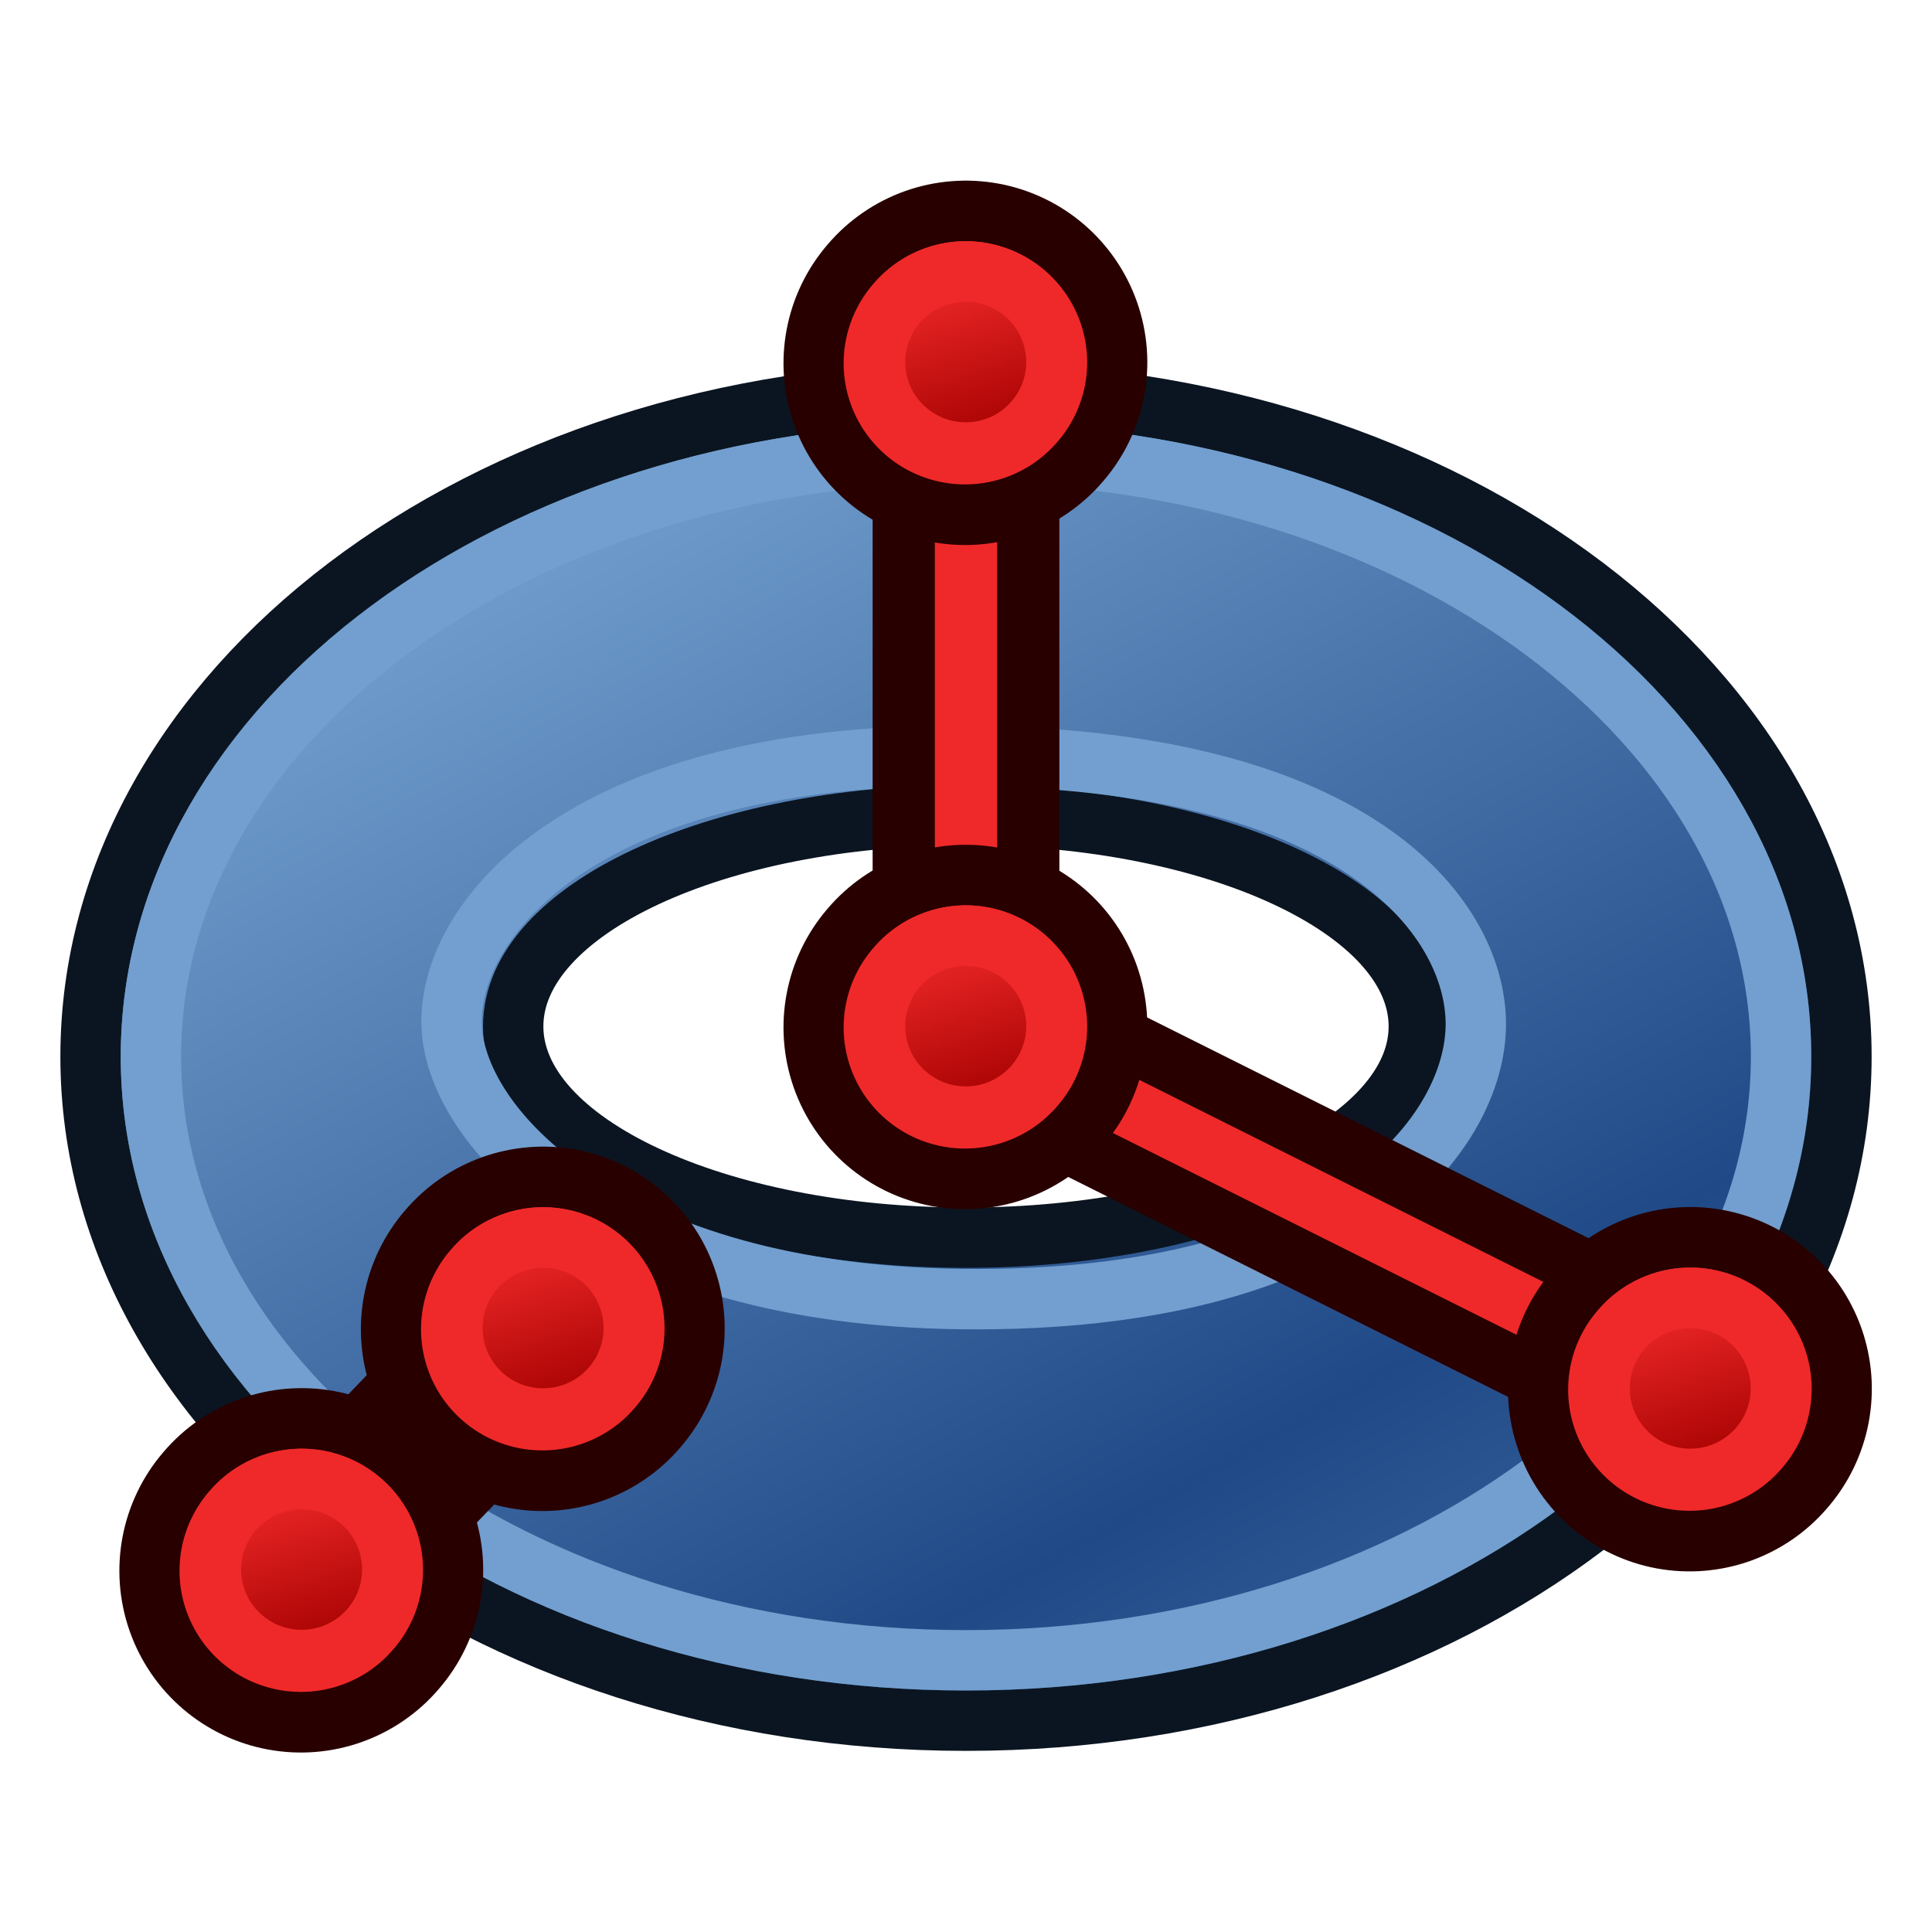
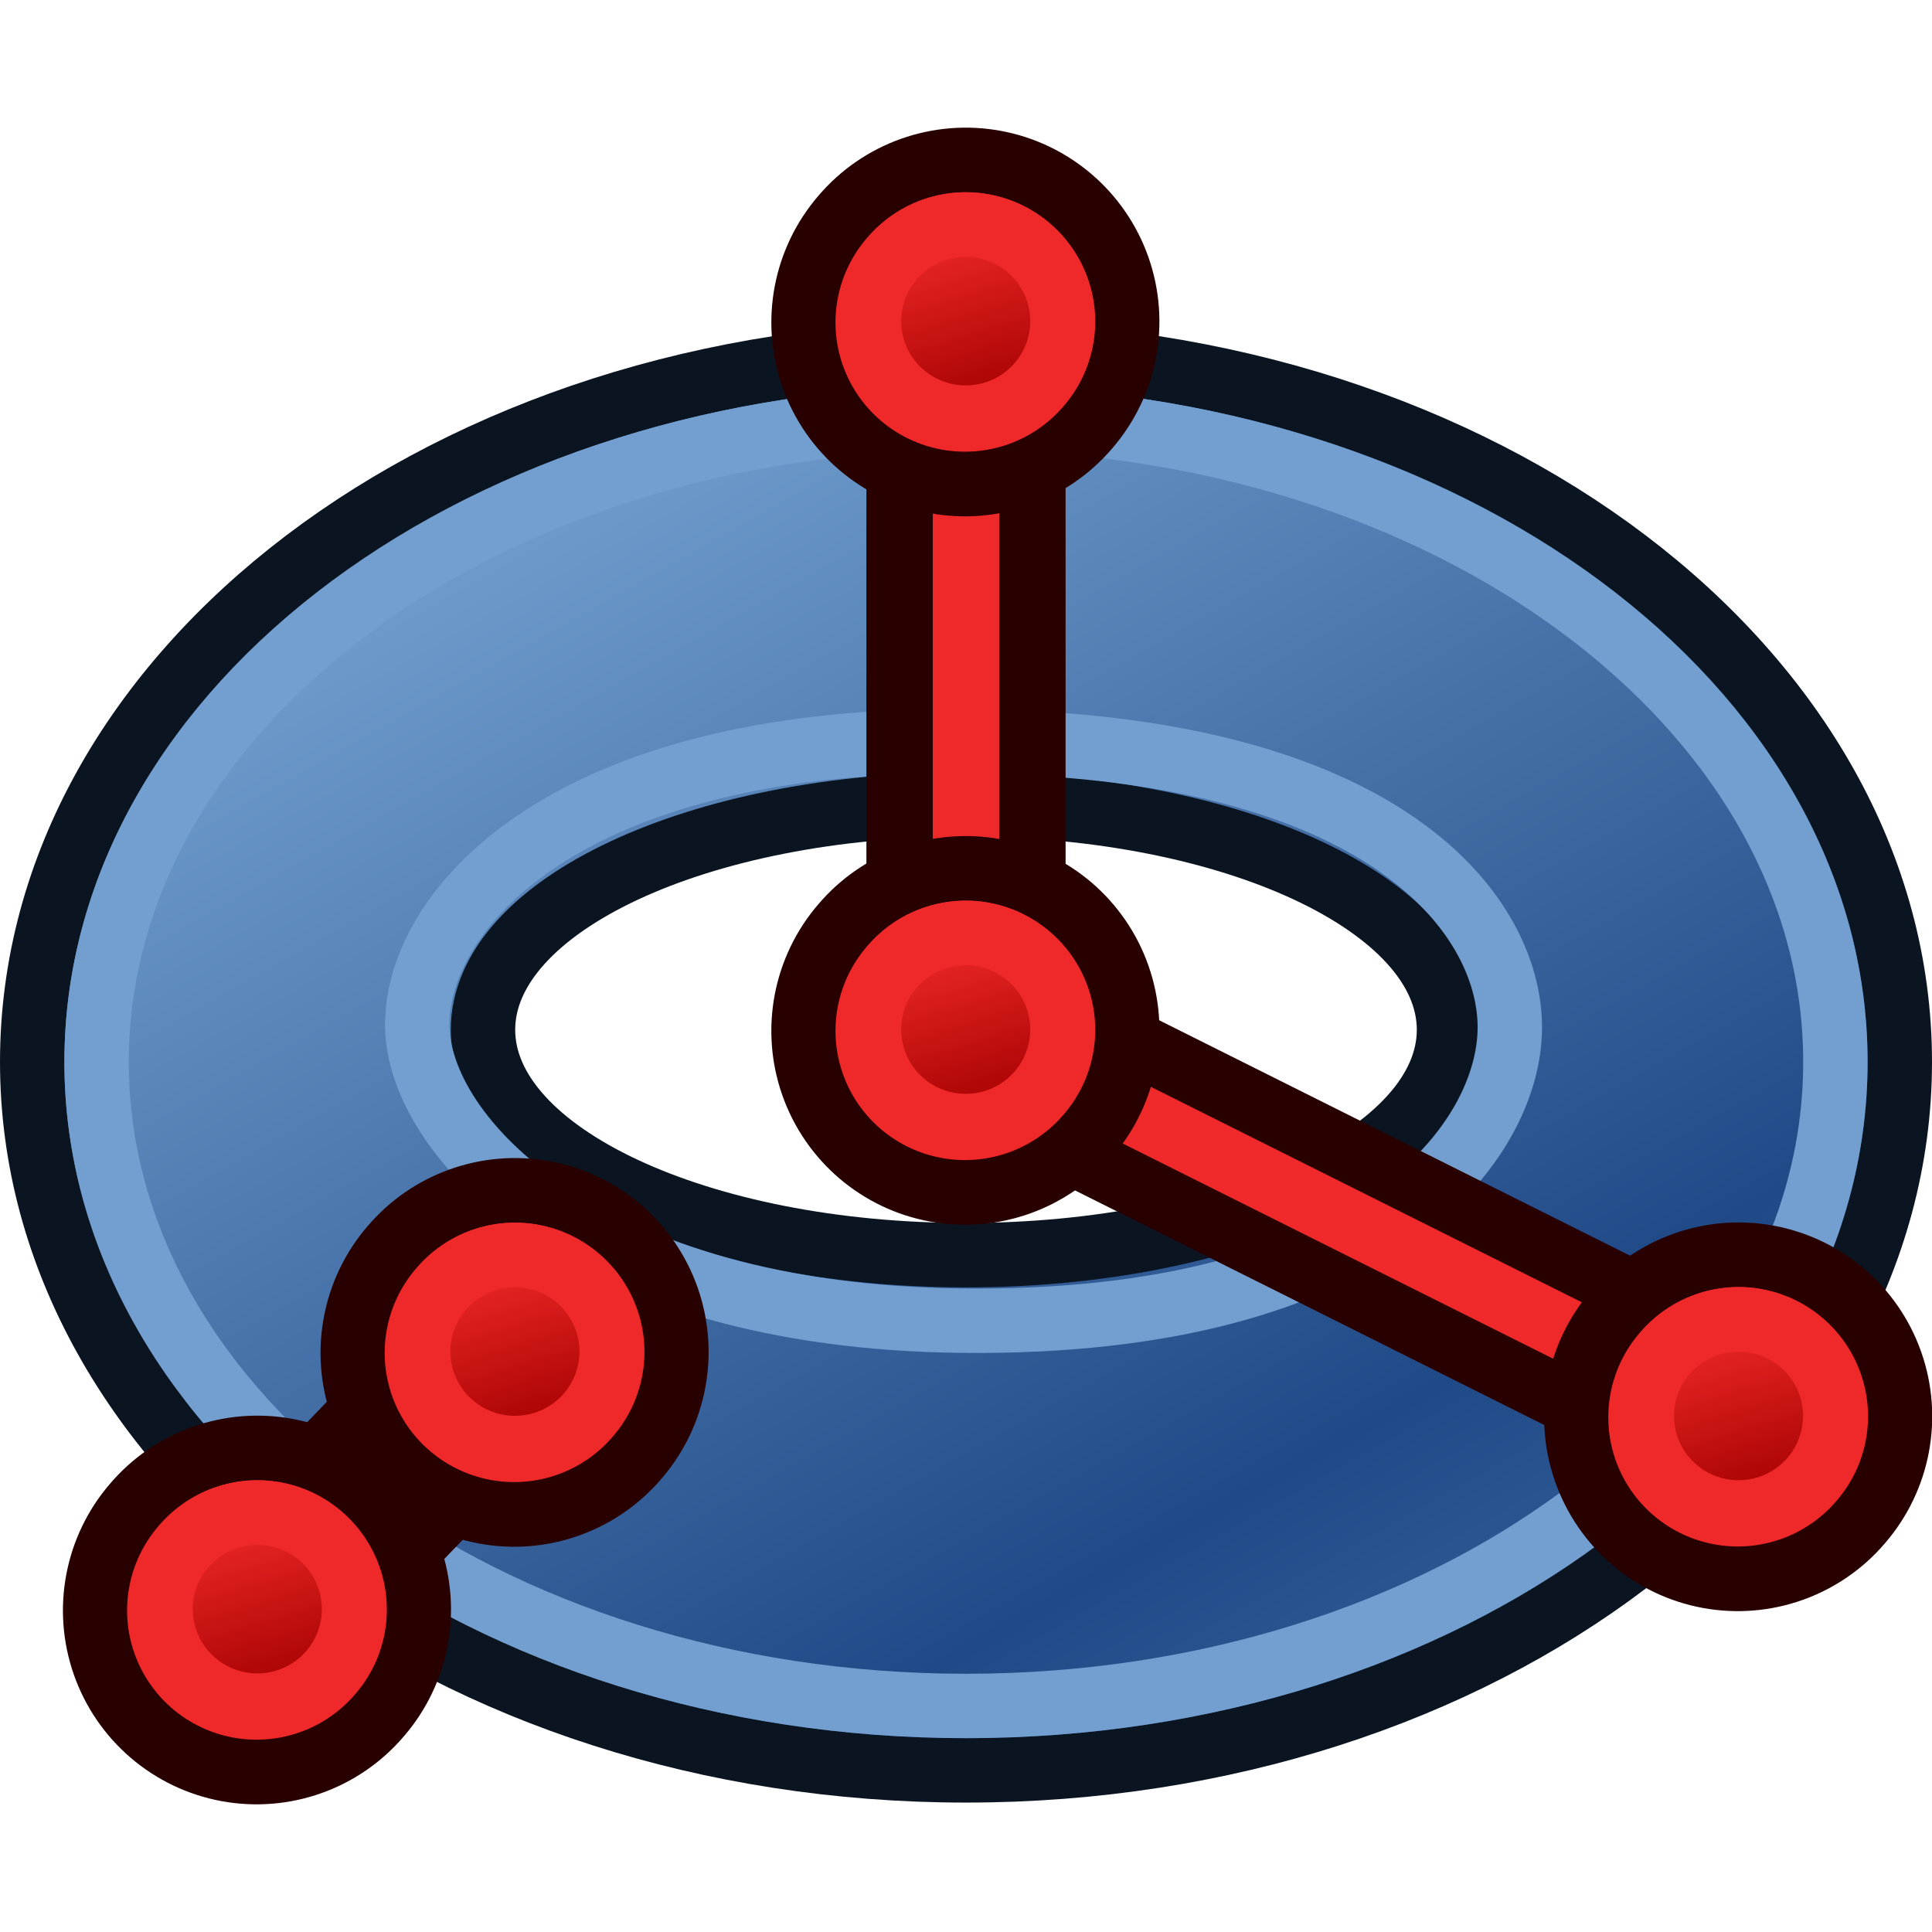
- <svg xmlns="http://www.w3.org/2000/svg" xmlns:xlink="http://www.w3.org/1999/xlink" width="64px" height="64px" id="svg2901" version="1.1">
+ <svg xmlns="http://www.w3.org/2000/svg" xmlns:xlink="http://www.w3.org/1999/xlink" width="32" height="32" id="svg2901" version="1.1">
  <defs id="defs2903">
    <linearGradient id="linearGradient3826">
      <stop style="stop-color:#729fcf;stop-opacity:1" offset="0" id="stop3828" />
      <stop style="stop-color:#204a87;stop-opacity:1" offset="1" id="stop3830" />
    </linearGradient>
    <linearGradient id="linearGradient3763">
      <stop style="stop-color:#71b2f8;stop-opacity:1;" offset="0" id="stop3765" />
      <stop style="stop-color:#002795;stop-opacity:1;" offset="1" id="stop3767" />
    </linearGradient>
    <linearGradient id="linearGradient3273">
      <stop id="stop3275" offset="0" style="stop-color:#71b2f8;stop-opacity:1;" />
      <stop id="stop3277" offset="1" style="stop-color:#71b2f8;stop-opacity:0.016;" />
    </linearGradient>
    <radialGradient xlink:href="#linearGradient3273" id="radialGradient3590" cx="235.366" cy="100.667" fx="235.366" fy="100.667" r="12.369" gradientTransform="matrix(1.044316,-0.09990741,0.05709833,0.596839,-16.17827,64.09972)" gradientUnits="userSpaceOnUse" />
    <linearGradient id="linearGradient3377">
      <stop id="stop3379" offset="0" style="stop-color:#faff2b;stop-opacity:1;" />
      <stop id="stop3381" offset="1" style="stop-color:#ffaa00;stop-opacity:1;" />
    </linearGradient>
    <radialGradient xlink:href="#linearGradient3763" id="radialGradient3711" gradientUnits="userSpaceOnUse" cx="210.147" cy="90.154" fx="210.147" fy="90.154" r="19.467" gradientTransform="matrix(0.4753781,0.8155084,-1.839052,1.072024,273.2829,-177.1547)" />
-     <radialGradient r="19.467" fy="28.87" fx="45.883" cy="28.87" cx="45.883" gradientTransform="matrix(0.9452733,-0.3262796,0.3262796,0.9452733,-259.2488,22.33597)" gradientUnits="userSpaceOnUse" id="radialGradient4514" xlink:href="#linearGradient3377-3" />
+     <radialGradient r="19.467" fy="28.87" fx="45.883" cy="28.87" cx="45.883" gradientTransform="rotate(-19.04312,-63.04108,783.9863)" gradientUnits="userSpaceOnUse" id="radialGradient4514" xlink:href="#linearGradient3377-3" />
    <linearGradient id="linearGradient3377-3">
      <stop id="stop3379-8" offset="0" style="stop-color:#faff2b;stop-opacity:1;" />
      <stop id="stop3381-3" offset="1" style="stop-color:#ffaa00;stop-opacity:1;" />
    </linearGradient>
    <linearGradient id="linearGradient3377-3-0">
      <stop id="stop3379-8-4" offset="0" style="stop-color:#faff2b;stop-opacity:1;" />
      <stop id="stop3381-3-1" offset="1" style="stop-color:#ffaa00;stop-opacity:1;" />
    </linearGradient>
-     <radialGradient xlink:href="#linearGradient3377-3-0" id="radialGradient3907" gradientUnits="userSpaceOnUse" gradientTransform="matrix(0.3990463,-0.9169308,0.9169308,0.3990463,-85.81422,159.3874)" cx="45.883" cy="28.87" fx="45.883" fy="28.87" r="19.467" />
+     <radialGradient xlink:href="#linearGradient3377-3-0" id="radialGradient3907" gradientUnits="userSpaceOnUse" gradientTransform="rotate(-66.48143,78.68899,145.1611)" cx="45.883" cy="28.87" fx="45.883" fy="28.87" r="19.467" />
    <radialGradient xlink:href="#linearGradient3273" id="radialGradient3016" gradientUnits="userSpaceOnUse" gradientTransform="matrix(1.150698,0.1483725,-0.08606299,0.689191,-220.7967,-72.06308)" cx="235.366" cy="100.667" fx="235.366" fy="100.667" r="12.369" />
    <radialGradient xlink:href="#linearGradient3763" id="radialGradient3019" gradientUnits="userSpaceOnUse" gradientTransform="matrix(0.3108409,1.041138,-2.248038,0.7520029,150.9754,-272.4323)" cx="210.147" cy="90.154" fx="210.147" fy="90.154" r="19.467" />
    <linearGradient xlink:href="#linearGradient3826" id="linearGradient3832" x1="10.203" y1="20.353" x2="29.541" y2="54.686" gradientUnits="userSpaceOnUse" spreadMethod="reflect" />
    <linearGradient xlink:href="#linearGradient3836-0-6-92-4-62" id="linearGradient3801-1-3-14-0-35" gradientUnits="userSpaceOnUse" x1="-18" y1="18" x2="-22" y2="5" gradientTransform="matrix(0.7634244,0,0,0.7575042,-4.596389,2.752564)" />
    <linearGradient id="linearGradient3836-0-6-92-4-62">
      <stop style="stop-color:#a40000;stop-opacity:1" offset="0" id="stop3838-2-7-06-8-9" />
      <stop style="stop-color:#ef2929;stop-opacity:1" offset="1" id="stop3840-5-5-8-7-1" />
    </linearGradient>
    <linearGradient xlink:href="#linearGradient3836-0-6-92-4-62-5" id="linearGradient3801-1-3-14-0-35-7" gradientUnits="userSpaceOnUse" x1="-18" y1="18" x2="-22" y2="5" gradientTransform="matrix(0.7634244,0,0,0.7575042,-4.596389,2.752564)" />
    <linearGradient id="linearGradient3836-0-6-92-4-62-5">
      <stop style="stop-color:#a40000;stop-opacity:1" offset="0" id="stop3838-2-7-06-8-9-3" />
      <stop style="stop-color:#ef2929;stop-opacity:1" offset="1" id="stop3840-5-5-8-7-1-5" />
    </linearGradient>
    <linearGradient xlink:href="#linearGradient3836-0-6-92-4-62-7" id="linearGradient3801-1-3-14-0-35-2" gradientUnits="userSpaceOnUse" x1="-18" y1="18" x2="-22" y2="5" gradientTransform="matrix(0.7634244,0,0,0.7575042,-4.596389,2.752564)" />
    <linearGradient id="linearGradient3836-0-6-92-4-62-7">
      <stop style="stop-color:#a40000;stop-opacity:1" offset="0" id="stop3838-2-7-06-8-9-0" />
      <stop style="stop-color:#ef2929;stop-opacity:1" offset="1" id="stop3840-5-5-8-7-1-9" />
    </linearGradient>
    <linearGradient xlink:href="#linearGradient3836-0-6-92-4-62-1" id="linearGradient3801-1-3-14-0-35-26" gradientUnits="userSpaceOnUse" x1="-18" y1="18" x2="-22" y2="5" gradientTransform="matrix(0.7634244,0,0,0.7575042,-4.596389,2.752564)" />
    <linearGradient id="linearGradient3836-0-6-92-4-62-1">
      <stop style="stop-color:#a40000;stop-opacity:1" offset="0" id="stop3838-2-7-06-8-9-8" />
      <stop style="stop-color:#ef2929;stop-opacity:1" offset="1" id="stop3840-5-5-8-7-1-7" />
    </linearGradient>
    <linearGradient xlink:href="#linearGradient3836-0-6-92-4-62-9" id="linearGradient3801-1-3-14-0-35-75" gradientUnits="userSpaceOnUse" x1="-18" y1="18" x2="-22" y2="5" gradientTransform="matrix(0.7634244,0,0,0.7575042,-4.596389,2.752564)" />
    <linearGradient id="linearGradient3836-0-6-92-4-62-9">
      <stop style="stop-color:#a40000;stop-opacity:1" offset="0" id="stop3838-2-7-06-8-9-2" />
      <stop style="stop-color:#ef2929;stop-opacity:1" offset="1" id="stop3840-5-5-8-7-1-2" />
    </linearGradient>
  </defs>
  <g id="layer1">
-     <path style="fill:url(#linearGradient3832);fill-opacity:1;stroke:#0b1521;stroke-width:2;stroke-linecap:round;stroke-linejoin:round;stroke-miterlimit:4.5;stroke-opacity:1;stroke-dasharray:none;stroke-dashoffset:20.4" d="M 32 13 C 15.984 13 3 22.85 3 35 C 3 47.15 15.984 57 32 57 C 48.016 57 61 47.15 61 35 C 61 22.85 48.016 13 32 13 z M 32 27 C 40.284 27 47 30.134 47 34 C 47 37.866 40.284 41 32 41 C 23.716 41 17 37.866 17 34 C 17 30.134 23.716 27 32 27 z " id="path3019" />
-     <path style="fill:none;stroke:#729fcf;stroke-width:2;stroke-linecap:round;stroke-linejoin:round;stroke-miterlimit:4.5;stroke-opacity:1;stroke-dasharray:none;stroke-dashoffset:20.4" d="M 32,15 C 17.088,15 5,23.954 5,35 5,46.046 17.088,55 32,55 46.912,55 59,46.046 59,35 59,23.954 46.912,15 32,15 z m -0.994,10.044 c 13.922,-0.179 17.883,5.366 17.883,8.881 0,3.515 -4.103,9.253 -17.031,9.109 -11.638,-0.129 -16.9,-5.678 -16.9,-9.192 0,-3.515 4.41,-8.648 16.048,-8.798 z" id="path3019-6" />
-     <g transform="matrix(0.3034921,0,0,-0.2855683,7.301905,68.05364)" id="g3150-8">
-       <path id="path3130-9" d="M 10,57 29,78" style="fill:none;stroke:#280000;stroke-width:20.381;stroke-linecap:butt;stroke-linejoin:miter;stroke-opacity:1" />
-       <path id="path3130-2-7" d="M 10,57 29,78" style="fill:none;stroke:#ef2929;stroke-width:6.794;stroke-linecap:butt;stroke-linejoin:miter;stroke-opacity:1" />
-     </g>
-     <g transform="matrix(0.5613787,1.5641823e-8,0,0.5657697,11.24814,14.59774)" id="g3827-1-3-92-1-2">
-       <g transform="translate(31.32213,40.57029)" id="g3797-9-5-66-7-7">
-         <path style="fill:#ef2929;stroke:#280000;stroke-width:3.549;stroke-miterlimit:4;stroke-opacity:1;stroke-dasharray:none" id="path4250-71-6-49-2-0" d="M -26.118,5.664 A 8.938,8.868 0 1 1 -12.541,17.201 8.938,8.868 0 1 1 -26.118,5.664 z" />
-         <path style="fill:url(#linearGradient3801-1-3-14-0-35);fill-opacity:1;stroke:#ef2929;stroke-width:3.549;stroke-miterlimit:4;stroke-opacity:1;stroke-dasharray:none" id="path4250-7-3-2-5-7-9" d="m -23.402,7.974 a 5.344,5.303 0 1 1 8.118,6.898 5.344,5.303 0 0 1 -8.118,-6.898 z" />
+     <g id="g1550" transform="matrix(0.5333333,0,0,0.5333333,-1.066667,-1.077019)">
+       <path style="fill:url(#linearGradient3832);fill-opacity:1;stroke:#0b1521;stroke-width:2;stroke-linecap:round;stroke-linejoin:round;stroke-miterlimit:4.5;stroke-dasharray:none;stroke-dashoffset:20.4;stroke-opacity:1" d="M 32,13 C 15.984,13 3,22.85 3,35 3,47.15 15.984,57 32,57 48.016,57 61,47.15 61,35 61,22.85 48.016,13 32,13 Z m 0,14 c 8.284,0 15,3.134 15,7 0,3.866 -6.716,7 -15,7 -8.284,0 -15,-3.134 -15,-7 0,-3.866 6.716,-7 15,-7 z" id="path3019" />
+       <path style="fill:none;stroke:#729fcf;stroke-width:2;stroke-linecap:round;stroke-linejoin:round;stroke-miterlimit:4.5;stroke-dasharray:none;stroke-dashoffset:20.4;stroke-opacity:1" d="M 32,15 C 17.088,15 5,23.954 5,35 5,46.046 17.088,55 32,55 46.912,55 59,46.046 59,35 59,23.954 46.912,15 32,15 Z m -0.994,10.044 c 13.922,-0.179 17.883,5.366 17.883,8.881 0,3.515 -4.103,9.253 -17.031,9.109 -11.638,-0.129 -16.9,-5.678 -16.9,-9.192 0,-3.515 4.41,-8.648 16.048,-8.798 z" id="path3019-6" />
+       <g transform="matrix(0.3034921,0,0,-0.2855683,7.301905,68.05364)" id="g3150-8">
+         <path id="path3130-9" d="M 10,57 29,78" style="fill:none;stroke:#280000;stroke-width:20.381;stroke-linecap:butt;stroke-linejoin:miter;stroke-opacity:1" />
+         <path id="path3130-2-7" d="M 10,57 29,78" style="fill:none;stroke:#ef2929;stroke-width:6.794;stroke-linecap:butt;stroke-linejoin:miter;stroke-opacity:1" />
      </g>
-     </g>
-     <g transform="matrix(0.5613787,1.5641823e-8,0,0.5657697,3.248143,22.59774)" id="g3827-1-3-92-1-2-6">
-       <g transform="translate(31.32213,40.57029)" id="g3797-9-5-66-7-7-2">
-         <path style="fill:#ef2929;stroke:#280000;stroke-width:3.549;stroke-miterlimit:4;stroke-opacity:1;stroke-dasharray:none" id="path4250-71-6-49-2-0-9" d="M -26.118,5.664 A 8.938,8.868 0 1 1 -12.541,17.201 8.938,8.868 0 1 1 -26.118,5.664 z" />
-         <path style="fill:url(#linearGradient3801-1-3-14-0-35-7);fill-opacity:1;stroke:#ef2929;stroke-width:3.549;stroke-miterlimit:4;stroke-opacity:1;stroke-dasharray:none" id="path4250-7-3-2-5-7-9-1" d="m -23.402,7.974 a 5.344,5.303 0 1 1 8.118,6.898 5.344,5.303 0 0 1 -8.118,-6.898 z" />
+       <g transform="matrix(0.5613787,1.5641823e-8,0,0.5657697,11.24814,14.59774)" id="g3827-1-3-92-1-2">
+         <g transform="translate(31.32213,40.57029)" id="g3797-9-5-66-7-7">
+           <path style="fill:#ef2929;stroke:#280000;stroke-width:3.549;stroke-miterlimit:4;stroke-dasharray:none;stroke-opacity:1" id="path4250-71-6-49-2-0" d="M -26.118,5.664 A 8.938,8.868 0 1 1 -12.541,17.201 8.938,8.868 0 1 1 -26.118,5.664 Z" />
+           <path style="fill:url(#linearGradient3801-1-3-14-0-35);fill-opacity:1;stroke:#ef2929;stroke-width:3.549;stroke-miterlimit:4;stroke-dasharray:none;stroke-opacity:1" id="path4250-7-3-2-5-7-9" d="m -23.402,7.974 a 5.344,5.303 0 1 1 8.118,6.898 5.344,5.303 0 0 1 -8.118,-6.898 z" />
+         </g>
      </g>
-     </g>
-     <g transform="matrix(0.3034921,0,0,-0.2855683,56.3019,32.05364)" id="g3150-8-1">
-       <path id="path3130-9-2" d="m -80.074,-6.816 0,77.039" style="fill:none;stroke:#280000;stroke-width:20.381;stroke-linecap:butt;stroke-linejoin:miter;stroke-opacity:1" />
-       <path id="path3130-2-7-9" d="m -80.074,-6.816 0,77.039" style="fill:none;stroke:#ef2929;stroke-width:6.794;stroke-linecap:butt;stroke-linejoin:miter;stroke-opacity:1" />
-     </g>
-     <g transform="matrix(0.3034921,0,0,-0.2855683,62.3019,42.05364)" id="g3150-8-3">
-       <path id="path3130-9-1" d="M -20.765,-13.819 -99.844,28.202" style="fill:none;stroke:#280000;stroke-width:20.381;stroke-linecap:butt;stroke-linejoin:miter;stroke-opacity:1" />
-       <path id="path3130-2-7-94" d="M -20.765,-13.819 -99.844,28.202" style="fill:none;stroke:#ef2929;stroke-width:6.794;stroke-linecap:butt;stroke-linejoin:miter;stroke-opacity:1" />
-     </g>
-     <g transform="matrix(0.5613787,1.5641823e-8,0,0.5657697,25.24814,4.59774)" id="g3827-1-3-92-1-2-3">
-       <g transform="translate(31.32213,40.57029)" id="g3797-9-5-66-7-7-6">
-         <path style="fill:#ef2929;stroke:#280000;stroke-width:3.549;stroke-miterlimit:4;stroke-opacity:1;stroke-dasharray:none" id="path4250-71-6-49-2-0-0" d="M -26.118,5.664 A 8.938,8.868 0 1 1 -12.541,17.201 8.938,8.868 0 1 1 -26.118,5.664 z" />
-         <path style="fill:url(#linearGradient3801-1-3-14-0-35-2);fill-opacity:1;stroke:#ef2929;stroke-width:3.549;stroke-miterlimit:4;stroke-opacity:1;stroke-dasharray:none" id="path4250-7-3-2-5-7-9-6" d="m -23.402,7.974 a 5.344,5.303 0 1 1 8.118,6.898 5.344,5.303 0 0 1 -8.118,-6.898 z" />
+       <g transform="matrix(0.5613787,1.5641823e-8,0,0.5657697,3.248143,22.59774)" id="g3827-1-3-92-1-2-6">
+         <g transform="translate(31.32213,40.57029)" id="g3797-9-5-66-7-7-2">
+           <path style="fill:#ef2929;stroke:#280000;stroke-width:3.549;stroke-miterlimit:4;stroke-dasharray:none;stroke-opacity:1" id="path4250-71-6-49-2-0-9" d="M -26.118,5.664 A 8.938,8.868 0 1 1 -12.541,17.201 8.938,8.868 0 1 1 -26.118,5.664 Z" />
+           <path style="fill:url(#linearGradient3801-1-3-14-0-35-7);fill-opacity:1;stroke:#ef2929;stroke-width:3.549;stroke-miterlimit:4;stroke-dasharray:none;stroke-opacity:1" id="path4250-7-3-2-5-7-9-1" d="m -23.402,7.974 a 5.344,5.303 0 1 1 8.118,6.898 5.344,5.303 0 0 1 -8.118,-6.898 z" />
+         </g>
      </g>
-     </g>
-     <g transform="matrix(0.5613787,1.5641823e-8,0,0.5657697,25.24814,-17.40226)" id="g3827-1-3-92-1-2-9">
-       <g transform="translate(31.32213,40.57029)" id="g3797-9-5-66-7-7-20">
-         <path style="fill:#ef2929;stroke:#280000;stroke-width:3.549;stroke-miterlimit:4;stroke-opacity:1;stroke-dasharray:none" id="path4250-71-6-49-2-0-2" d="M -26.118,5.664 A 8.938,8.868 0 1 1 -12.541,17.201 8.938,8.868 0 1 1 -26.118,5.664 z" />
-         <path style="fill:url(#linearGradient3801-1-3-14-0-35-26);fill-opacity:1;stroke:#ef2929;stroke-width:3.549;stroke-miterlimit:4;stroke-opacity:1;stroke-dasharray:none" id="path4250-7-3-2-5-7-9-3" d="m -23.402,7.974 a 5.344,5.303 0 1 1 8.118,6.898 5.344,5.303 0 0 1 -8.118,-6.898 z" />
+       <g transform="matrix(0.3034921,0,0,-0.2855683,56.3019,32.05364)" id="g3150-8-1">
+         <path id="path3130-9-2" d="M -80.074,-6.816 V 70.224" style="fill:none;stroke:#280000;stroke-width:20.381;stroke-linecap:butt;stroke-linejoin:miter;stroke-opacity:1" />
+         <path id="path3130-2-7-9" d="M -80.074,-6.816 V 70.224" style="fill:none;stroke:#ef2929;stroke-width:6.794;stroke-linecap:butt;stroke-linejoin:miter;stroke-opacity:1" />
      </g>
-     </g>
-     <g transform="matrix(0.5613787,1.5641823e-8,0,0.5657697,49.24814,16.59774)" id="g3827-1-3-92-1-2-8">
-       <g transform="translate(31.32213,40.57029)" id="g3797-9-5-66-7-7-9">
-         <path style="fill:#ef2929;stroke:#280000;stroke-width:3.549;stroke-miterlimit:4;stroke-opacity:1;stroke-dasharray:none" id="path4250-71-6-49-2-0-7" d="M -26.118,5.664 A 8.938,8.868 0 1 1 -12.541,17.201 8.938,8.868 0 1 1 -26.118,5.664 z" />
-         <path style="fill:url(#linearGradient3801-1-3-14-0-35-75);fill-opacity:1;stroke:#ef2929;stroke-width:3.549;stroke-miterlimit:4;stroke-opacity:1;stroke-dasharray:none" id="path4250-7-3-2-5-7-9-36" d="m -23.402,7.974 a 5.344,5.303 0 1 1 8.118,6.898 5.344,5.303 0 0 1 -8.118,-6.898 z" />
+       <g transform="matrix(0.3034921,0,0,-0.2855683,62.3019,42.05364)" id="g3150-8-3">
+         <path id="path3130-9-1" d="M -20.765,-13.819 -99.844,28.202" style="fill:none;stroke:#280000;stroke-width:20.381;stroke-linecap:butt;stroke-linejoin:miter;stroke-opacity:1" />
+         <path id="path3130-2-7-94" d="M -20.765,-13.819 -99.844,28.202" style="fill:none;stroke:#ef2929;stroke-width:6.794;stroke-linecap:butt;stroke-linejoin:miter;stroke-opacity:1" />
+       </g>
+       <g transform="matrix(0.5613787,1.5641823e-8,0,0.5657697,25.24814,4.59774)" id="g3827-1-3-92-1-2-3">
+         <g transform="translate(31.32213,40.57029)" id="g3797-9-5-66-7-7-6">
+           <path style="fill:#ef2929;stroke:#280000;stroke-width:3.549;stroke-miterlimit:4;stroke-dasharray:none;stroke-opacity:1" id="path4250-71-6-49-2-0-0" d="M -26.118,5.664 A 8.938,8.868 0 1 1 -12.541,17.201 8.938,8.868 0 1 1 -26.118,5.664 Z" />
+           <path style="fill:url(#linearGradient3801-1-3-14-0-35-2);fill-opacity:1;stroke:#ef2929;stroke-width:3.549;stroke-miterlimit:4;stroke-dasharray:none;stroke-opacity:1" id="path4250-7-3-2-5-7-9-6" d="m -23.402,7.974 a 5.344,5.303 0 1 1 8.118,6.898 5.344,5.303 0 0 1 -8.118,-6.898 z" />
+         </g>
+       </g>
+       <g transform="matrix(0.5613787,1.5641823e-8,0,0.5657697,25.24814,-17.40226)" id="g3827-1-3-92-1-2-9">
+         <g transform="translate(31.32213,40.57029)" id="g3797-9-5-66-7-7-20">
+           <path style="fill:#ef2929;stroke:#280000;stroke-width:3.549;stroke-miterlimit:4;stroke-dasharray:none;stroke-opacity:1" id="path4250-71-6-49-2-0-2" d="M -26.118,5.664 A 8.938,8.868 0 1 1 -12.541,17.201 8.938,8.868 0 1 1 -26.118,5.664 Z" />
+           <path style="fill:url(#linearGradient3801-1-3-14-0-35-26);fill-opacity:1;stroke:#ef2929;stroke-width:3.549;stroke-miterlimit:4;stroke-dasharray:none;stroke-opacity:1" id="path4250-7-3-2-5-7-9-3" d="m -23.402,7.974 a 5.344,5.303 0 1 1 8.118,6.898 5.344,5.303 0 0 1 -8.118,-6.898 z" />
+         </g>
+       </g>
+       <g transform="matrix(0.5613787,1.5641823e-8,0,0.5657697,49.24814,16.59774)" id="g3827-1-3-92-1-2-8">
+         <g transform="translate(31.32213,40.57029)" id="g3797-9-5-66-7-7-9">
+           <path style="fill:#ef2929;stroke:#280000;stroke-width:3.549;stroke-miterlimit:4;stroke-dasharray:none;stroke-opacity:1" id="path4250-71-6-49-2-0-7" d="M -26.118,5.664 A 8.938,8.868 0 1 1 -12.541,17.201 8.938,8.868 0 1 1 -26.118,5.664 Z" />
+           <path style="fill:url(#linearGradient3801-1-3-14-0-35-75);fill-opacity:1;stroke:#ef2929;stroke-width:3.549;stroke-miterlimit:4;stroke-dasharray:none;stroke-opacity:1" id="path4250-7-3-2-5-7-9-36" d="m -23.402,7.974 a 5.344,5.303 0 1 1 8.118,6.898 5.344,5.303 0 0 1 -8.118,-6.898 z" />
+         </g>
      </g>
    </g>
  </g>
</svg>
